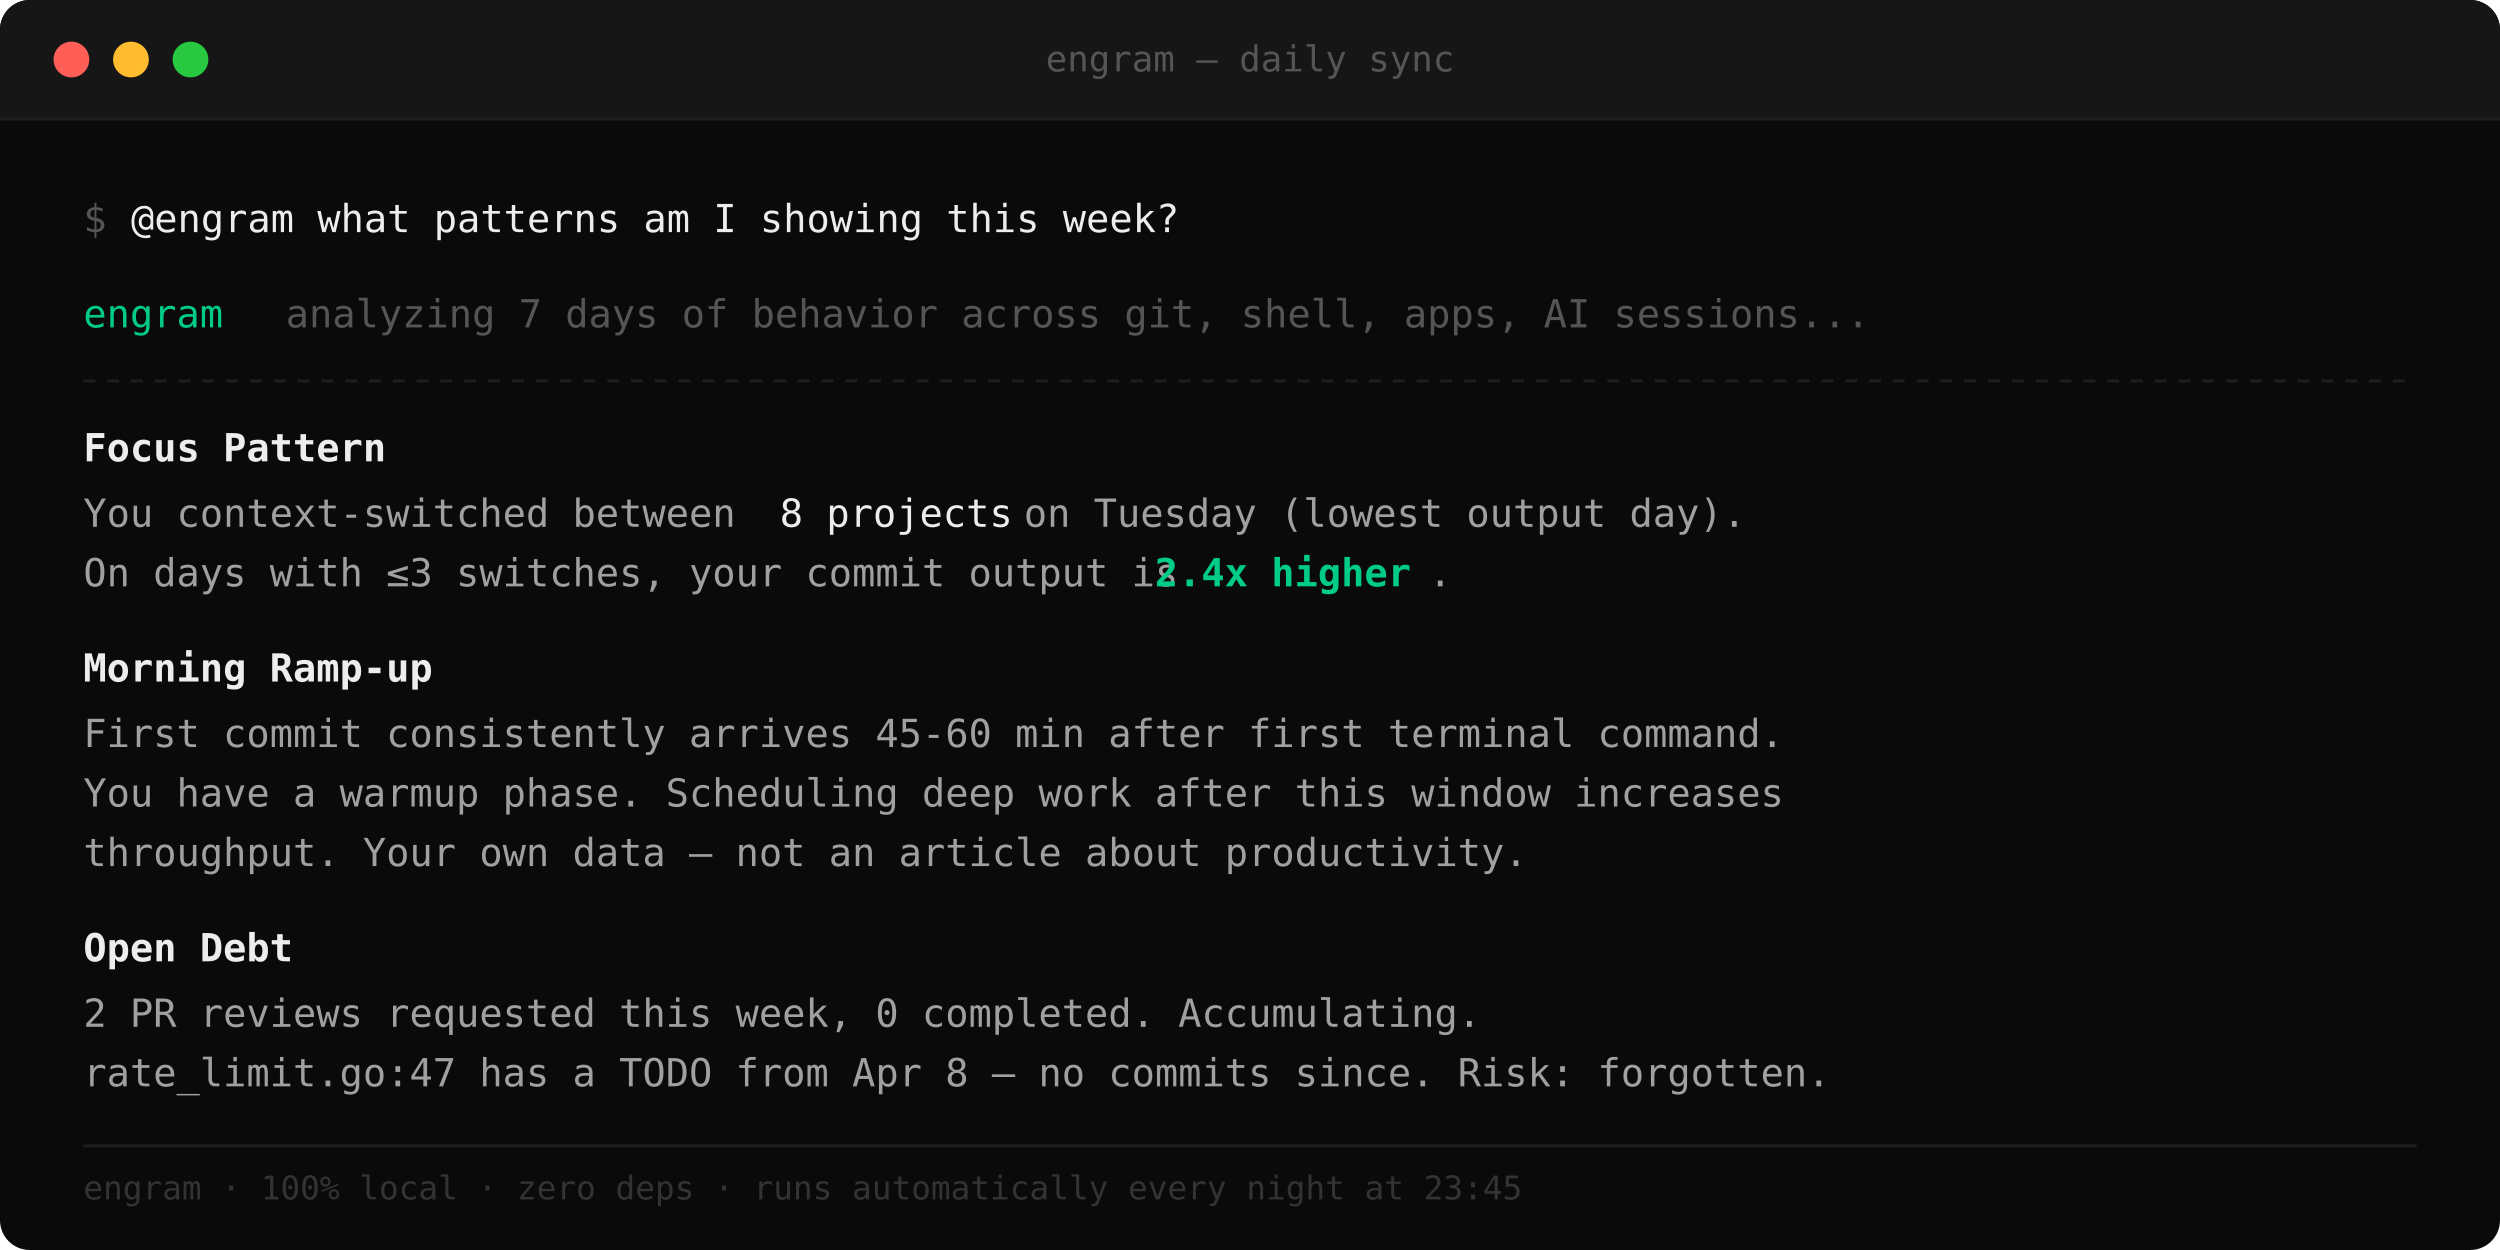
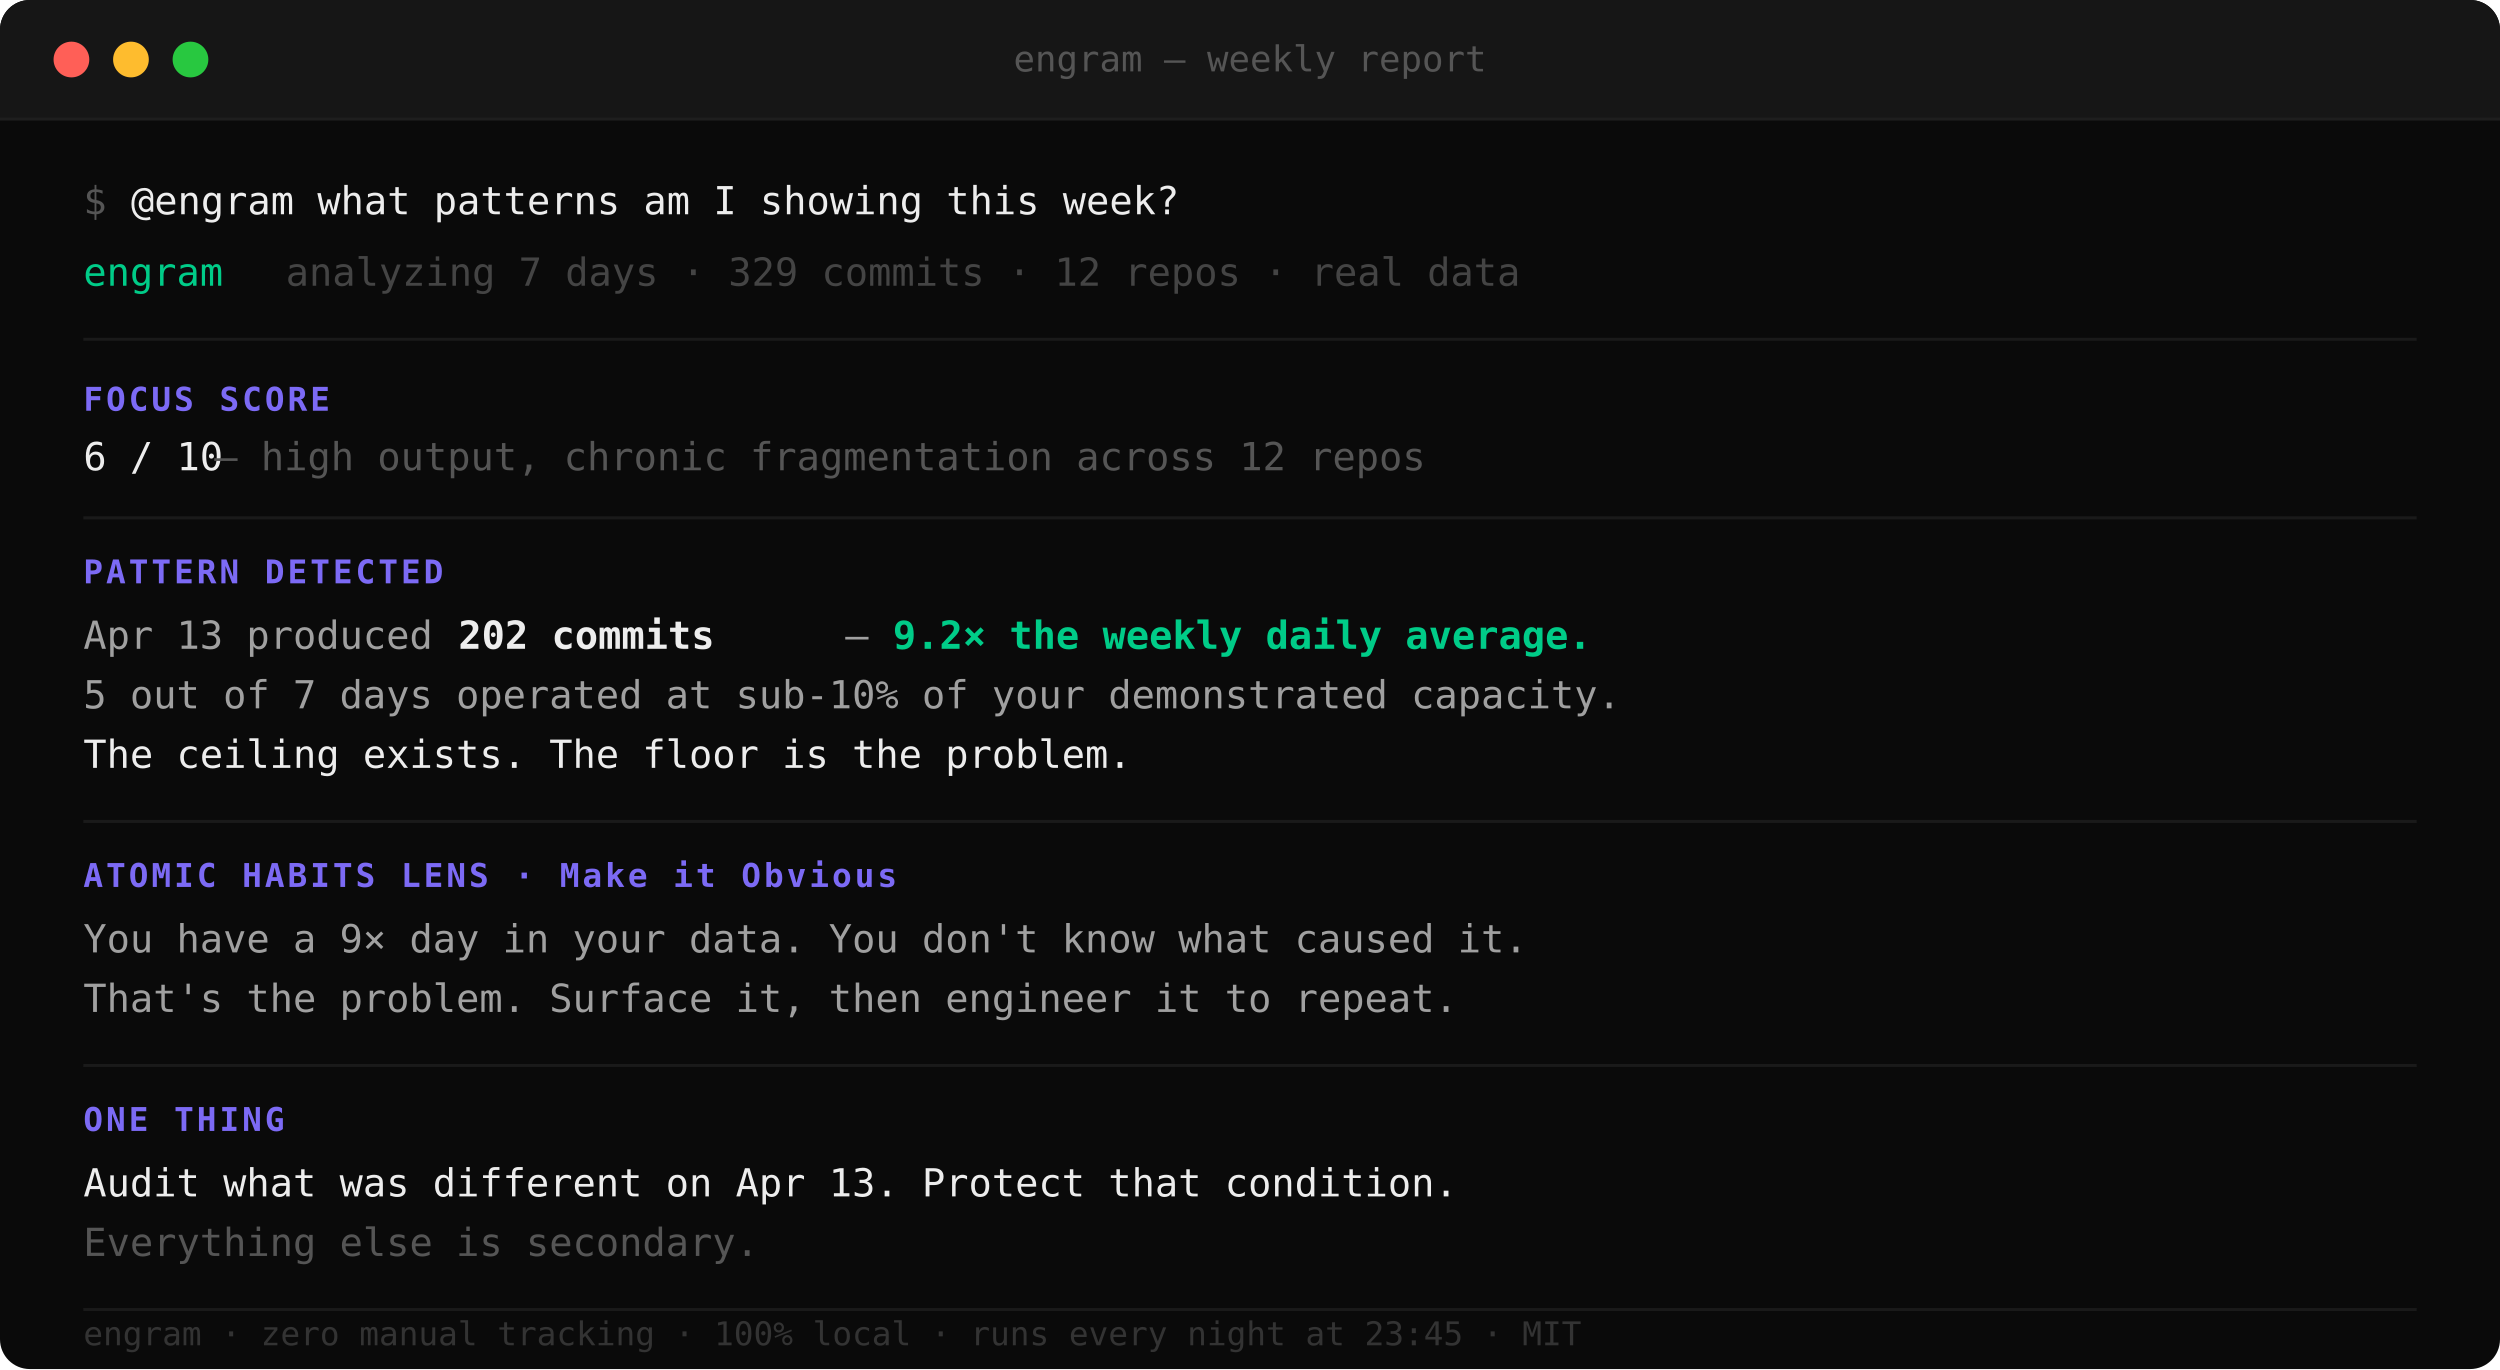
- <svg xmlns="http://www.w3.org/2000/svg" viewBox="0 0 840 420" font-family="'SF Mono','Cascadia Code','Fira Code',monospace" font-size="13">
-   <rect width="840" height="420" rx="10" fill="#0a0a0a" />
+ <svg xmlns="http://www.w3.org/2000/svg" viewBox="0 0 840 460" font-family="'SF Mono','Cascadia Code','Fira Code',monospace" font-size="13">
+   <rect width="840" height="460" rx="10" fill="#0a0a0a" />
  <rect width="840" height="40" rx="10" fill="#161616" />
  <rect y="30" width="840" height="10" fill="#161616" />
  <circle cx="24" cy="20" r="6" fill="#ff5f57" />
  <circle cx="44" cy="20" r="6" fill="#febc2e" />
  <circle cx="64" cy="20" r="6" fill="#28c840" />
-   <text x="420" y="24" fill="#555" text-anchor="middle" font-size="12" font-family="'SF Mono','Cascadia Code','Fira Code',monospace">engram — daily sync</text>
+   <text x="420" y="24" fill="#555" text-anchor="middle" font-size="12" font-family="'SF Mono','Cascadia Code','Fira Code',monospace">engram — weekly report</text>
  <line x1="0" y1="40" x2="840" y2="40" stroke="#1e1e1e" />
-   <text x="28" y="78" fill="#555" font-family="'SF Mono','Cascadia Code','Fira Code',monospace" font-size="13">$</text>
-   <text x="44" y="78" fill="#ededed" font-family="'SF Mono','Cascadia Code','Fira Code',monospace" font-size="13">@engram what patterns am I showing this week?</text>
-   <text x="28" y="110" fill="#00cc88" font-family="'SF Mono','Cascadia Code','Fira Code',monospace" font-size="13">engram</text>
-   <text x="96" y="110" fill="#555" font-family="'SF Mono','Cascadia Code','Fira Code',monospace" font-size="13">analyzing 7 days of behavior across git, shell, apps, AI sessions...</text>
-   <line x1="28" y1="128" x2="812" y2="128" stroke="#1e1e1e" stroke-dasharray="4,4" />
-   <text x="28" y="155" fill="#ededed" font-family="'SF Mono','Cascadia Code','Fira Code',monospace" font-size="13" font-weight="bold">Focus Pattern</text>
-   <text x="28" y="177" fill="#a0a0a0" font-family="'SF Mono','Cascadia Code','Fira Code',monospace" font-size="13">You context-switched between</text>
-   <text x="262" y="177" fill="#ededed" font-family="'SF Mono','Cascadia Code','Fira Code',monospace" font-size="13">8 projects</text>
-   <text x="344" y="177" fill="#a0a0a0" font-family="'SF Mono','Cascadia Code','Fira Code',monospace" font-size="13">on Tuesday (lowest output day).</text>
-   <text x="28" y="197" fill="#a0a0a0" font-family="'SF Mono','Cascadia Code','Fira Code',monospace" font-size="13">On days with ≤3 switches, your commit output is</text>
-   <text x="388" y="197" fill="#00cc88" font-family="'SF Mono','Cascadia Code','Fira Code',monospace" font-size="13" font-weight="bold">2.4x higher</text>
-   <text x="480" y="197" fill="#a0a0a0" font-family="'SF Mono','Cascadia Code','Fira Code',monospace" font-size="13">.</text>
-   <text x="28" y="229" fill="#ededed" font-family="'SF Mono','Cascadia Code','Fira Code',monospace" font-size="13" font-weight="bold">Morning Ramp-up</text>
-   <text x="28" y="251" fill="#a0a0a0" font-family="'SF Mono','Cascadia Code','Fira Code',monospace" font-size="13">First commit consistently arrives 45-60 min after first terminal command.</text>
-   <text x="28" y="271" fill="#a0a0a0" font-family="'SF Mono','Cascadia Code','Fira Code',monospace" font-size="13">You have a warmup phase. Scheduling deep work after this window increases</text>
-   <text x="28" y="291" fill="#a0a0a0" font-family="'SF Mono','Cascadia Code','Fira Code',monospace" font-size="13">throughput. Your own data — not an article about productivity.</text>
-   <text x="28" y="323" fill="#ededed" font-family="'SF Mono','Cascadia Code','Fira Code',monospace" font-size="13" font-weight="bold">Open Debt</text>
-   <text x="28" y="345" fill="#a0a0a0" font-family="'SF Mono','Cascadia Code','Fira Code',monospace" font-size="13">2 PR reviews requested this week, 0 completed. Accumulating.</text>
-   <text x="28" y="365" fill="#a0a0a0" font-family="'SF Mono','Cascadia Code','Fira Code',monospace" font-size="13">rate_limit.go:47 has a TODO from Apr 8 — no commits since. Risk: forgotten.</text>
-   <line x1="28" y1="385" x2="812" y2="385" stroke="#1e1e1e" />
-   <text x="28" y="403" fill="#333" font-family="'SF Mono','Cascadia Code','Fira Code',monospace" font-size="11">engram · 100% local · zero deps · runs automatically every night at 23:45</text>
+   <text x="28" y="72" fill="#555" font-family="'SF Mono','Cascadia Code','Fira Code',monospace" font-size="13">$</text>
+   <text x="44" y="72" fill="#ededed" font-family="'SF Mono','Cascadia Code','Fira Code',monospace" font-size="13">@engram what patterns am I showing this week?</text>
+   <text x="28" y="96" fill="#00cc88" font-family="'SF Mono','Cascadia Code','Fira Code',monospace" font-size="13">engram</text>
+   <text x="96" y="96" fill="#444" font-family="'SF Mono','Cascadia Code','Fira Code',monospace" font-size="13">analyzing 7 days · 329 commits · 12 repos · real data</text>
+   <line x1="28" y1="114" x2="812" y2="114" stroke="#1a1a1a" />
+   <text x="28" y="138" fill="#7c6af5" font-family="'SF Mono','Cascadia Code','Fira Code',monospace" font-size="11" font-weight="bold" letter-spacing="1">FOCUS SCORE</text>
+   <text x="28" y="158" fill="#ededed" font-family="'SF Mono','Cascadia Code','Fira Code',monospace" font-size="13">6 / 10</text>
+   <text x="72" y="158" fill="#555" font-family="'SF Mono','Cascadia Code','Fira Code',monospace" font-size="13">  — high output, chronic fragmentation across 12 repos</text>
+   <line x1="28" y1="174" x2="812" y2="174" stroke="#1a1a1a" />
+   <text x="28" y="196" fill="#7c6af5" font-family="'SF Mono','Cascadia Code','Fira Code',monospace" font-size="11" font-weight="bold" letter-spacing="1">PATTERN DETECTED</text>
+   <text x="28" y="218" fill="#a0a0a0" font-family="'SF Mono','Cascadia Code','Fira Code',monospace" font-size="13">Apr 13 produced</text>
+   <text x="154" y="218" fill="#ededed" font-family="'SF Mono','Cascadia Code','Fira Code',monospace" font-size="13" font-weight="bold">202 commits</text>
+   <text x="284" y="218" fill="#a0a0a0" font-family="'SF Mono','Cascadia Code','Fira Code',monospace" font-size="13">—</text>
+   <text x="300" y="218" fill="#00cc88" font-family="'SF Mono','Cascadia Code','Fira Code',monospace" font-size="13" font-weight="bold">9.2× the weekly daily average.</text>
+   <text x="28" y="238" fill="#a0a0a0" font-family="'SF Mono','Cascadia Code','Fira Code',monospace" font-size="13">5 out of 7 days operated at sub-10% of your demonstrated capacity.</text>
+   <text x="28" y="258" fill="#ededed" font-family="'SF Mono','Cascadia Code','Fira Code',monospace" font-size="13">The ceiling exists. The floor is the problem.</text>
+   <line x1="28" y1="276" x2="812" y2="276" stroke="#1a1a1a" />
+   <text x="28" y="298" fill="#7c6af5" font-family="'SF Mono','Cascadia Code','Fira Code',monospace" font-size="11" font-weight="bold" letter-spacing="1">ATOMIC HABITS LENS  ·  Make it Obvious</text>
+   <text x="28" y="320" fill="#a0a0a0" font-family="'SF Mono','Cascadia Code','Fira Code',monospace" font-size="13">You have a 9× day in your data. You don't know what caused it.</text>
+   <text x="28" y="340" fill="#a0a0a0" font-family="'SF Mono','Cascadia Code','Fira Code',monospace" font-size="13">That's the problem. Surface it, then engineer it to repeat.</text>
+   <line x1="28" y1="358" x2="812" y2="358" stroke="#1a1a1a" />
+   <text x="28" y="380" fill="#7c6af5" font-family="'SF Mono','Cascadia Code','Fira Code',monospace" font-size="11" font-weight="bold" letter-spacing="1">ONE THING</text>
+   <text x="28" y="402" fill="#ededed" font-family="'SF Mono','Cascadia Code','Fira Code',monospace" font-size="13">Audit what was different on Apr 13. Protect that condition.</text>
+   <text x="28" y="422" fill="#555" font-family="'SF Mono','Cascadia Code','Fira Code',monospace" font-size="13">Everything else is secondary.</text>
+   <line x1="28" y1="440" x2="812" y2="440" stroke="#1a1a1a" />
+   <text x="28" y="452" fill="#333" font-family="'SF Mono','Cascadia Code','Fira Code',monospace" font-size="11">engram · zero manual tracking · 100% local · runs every night at 23:45 · MIT</text>
</svg>
